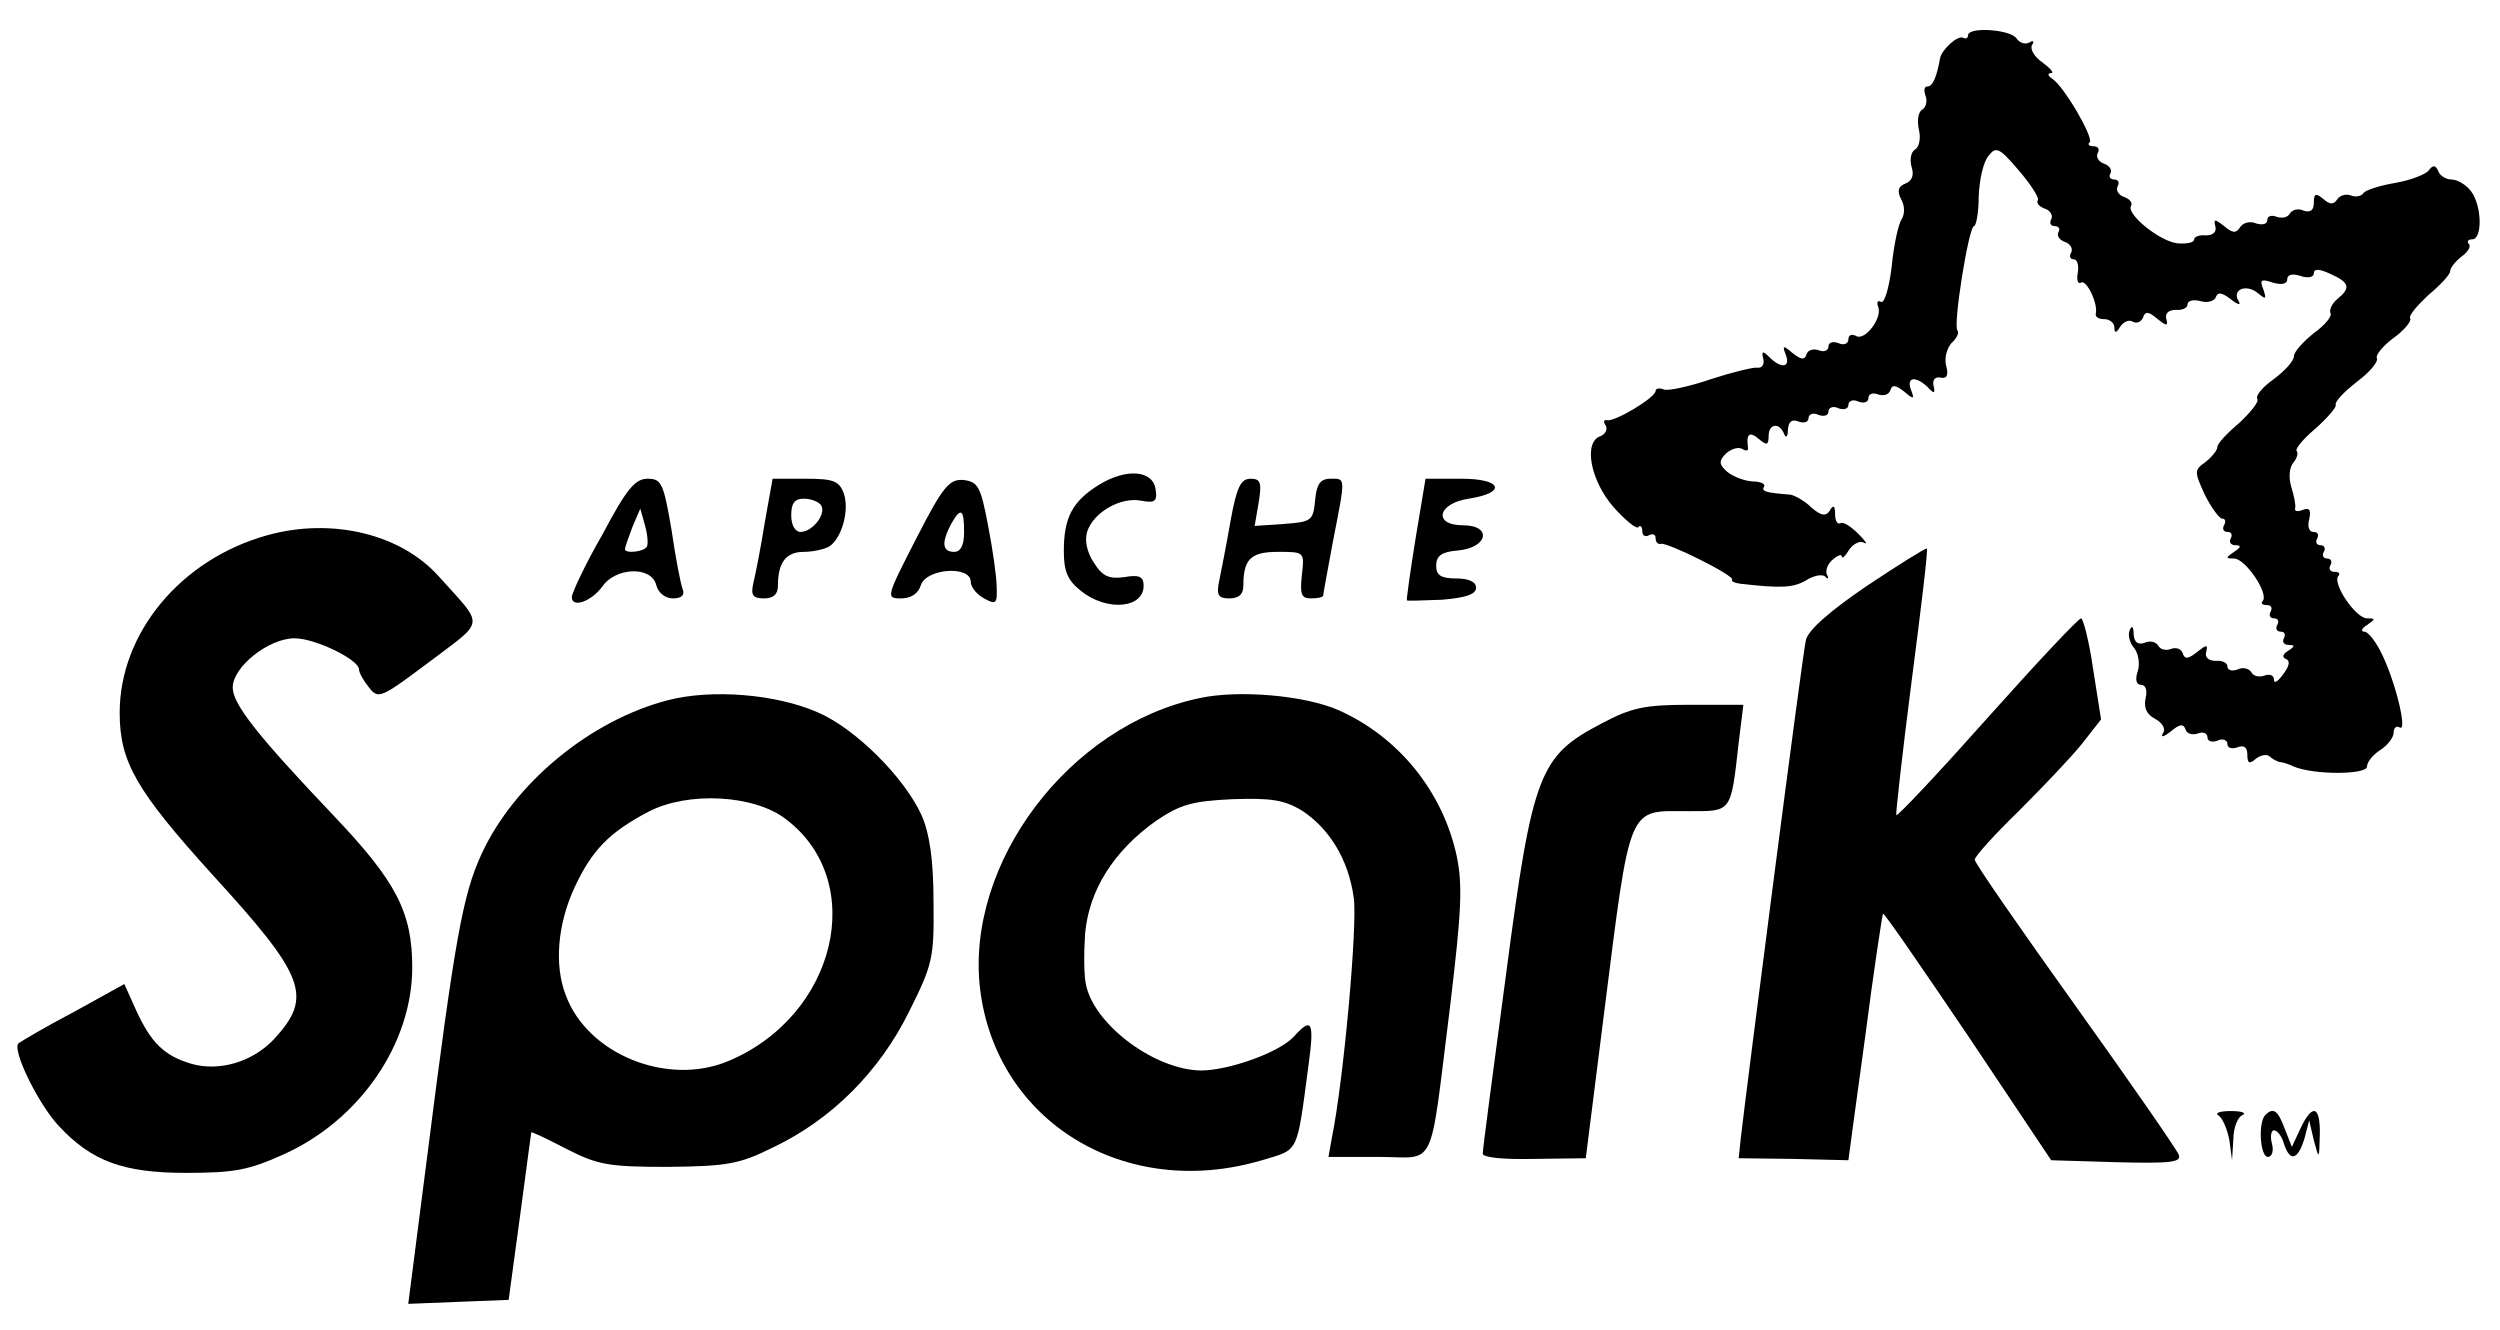
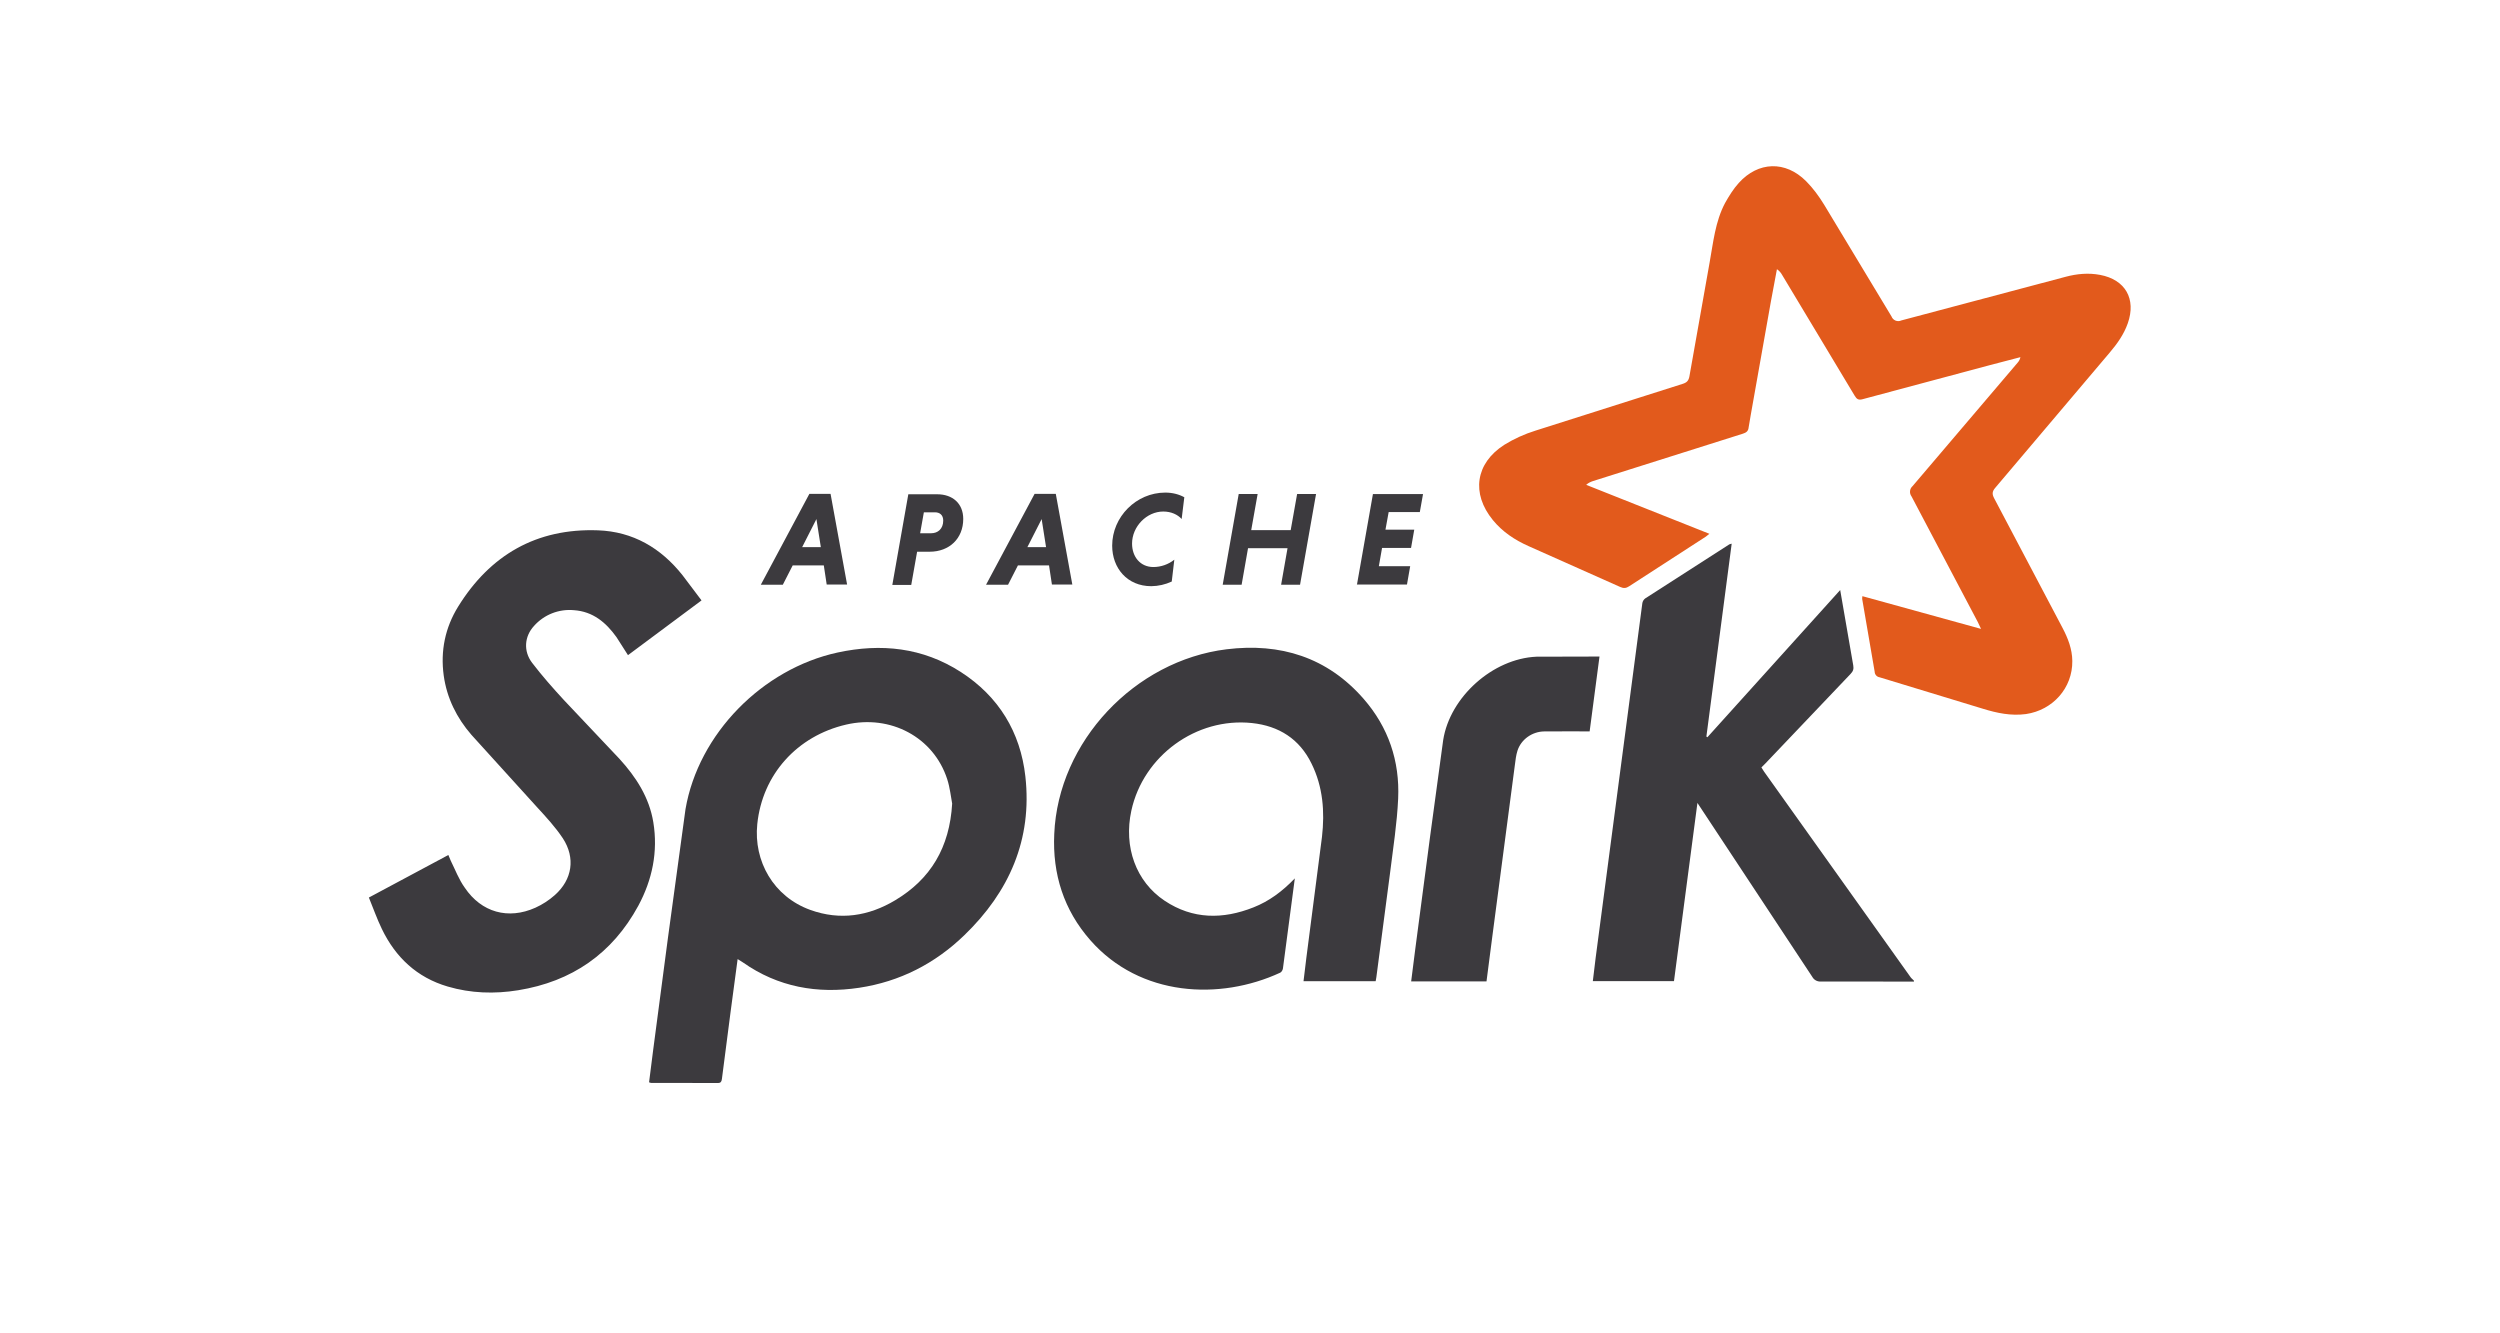
- <svg xmlns="http://www.w3.org/2000/svg" version="1.0" width="376pt" height="200pt" viewBox="0 0 376 200" preserveAspectRatio="xMidYMid meet">
-   <g transform="translate(0,200) scale(0.1,-0.1)" fill="#000000" stroke="none">
-     <path d="M2960 1947 c0 -4 -3 -6 -7 -4 -8 5 -32 -17 -35 -30 -5 -28 -11 -43 -19 -43 -5 0 -6 -6 -3 -14 3 -8 1 -17 -5 -21 -6 -3 -8 -17 -5 -30 3 -12 1 -26 -6 -30 -6 -4 -8 -15 -5 -26 4 -12 1 -21 -9 -25 -11 -4 -13 -11 -7 -23 6 -10 6 -23 1 -31 -5 -7 -12 -40 -15 -72 -4 -32 -11 -55 -16 -52 -5 3 -7 -1 -4 -8 6 -17 -21 -52 -34 -43 -6 3 -11 1 -11 -5 0 -7 -7 -10 -15 -6 -8 3 -15 1 -15 -5 0 -6 -6 -9 -14 -6 -8 3 -17 1 -19 -6 -3 -9 -8 -8 -21 2 -14 12 -16 12 -10 -3 7 -19 -7 -21 -25 -3 -10 10 -12 9 -9 -3 2 -8 -2 -14 -9 -13 -6 1 -38 -7 -69 -17 -32 -11 -64 -18 -71 -16 -7 3 -13 2 -13 -2 0 -10 -62 -47 -73 -44 -5 1 -6 -2 -2 -8 3 -5 0 -13 -8 -16 -26 -9 -15 -67 20 -107 17 -19 34 -33 37 -30 3 4 6 1 6 -6 0 -7 5 -9 10 -6 6 3 10 1 10 -4 0 -6 3 -10 8 -9 9 3 112 -48 107 -54 -2 -2 4 -5 13 -6 61 -7 79 -6 98 5 11 7 24 10 29 6 4 -5 6 -3 3 2 -3 6 0 16 8 23 8 7 14 9 14 5 0 -4 5 0 11 10 6 9 16 14 22 11 7 -4 3 2 -8 13 -11 11 -23 19 -27 16 -5 -2 -8 4 -8 14 0 13 -3 14 -8 5 -6 -9 -13 -8 -28 5 -10 10 -25 18 -31 19 -38 3 -44 5 -40 12 3 4 -5 8 -18 8 -13 1 -30 8 -38 15 -12 11 -12 16 -1 27 8 7 18 10 24 7 6 -4 10 -3 9 2 -3 20 2 25 16 13 12 -10 15 -10 15 4 0 19 16 21 23 4 3 -8 6 -5 6 6 1 12 6 16 16 12 8 -3 15 -1 15 5 0 6 7 9 15 5 8 -3 15 -1 15 5 0 6 7 9 15 5 8 -3 15 -1 15 5 0 6 7 9 15 5 8 -3 15 -1 15 5 0 6 6 9 14 6 8 -3 17 -1 19 6 3 9 8 8 21 -2 14 -12 16 -12 10 3 -7 19 7 21 25 4 10 -11 12 -10 9 2 -2 9 3 14 11 12 9 -2 12 4 8 18 -3 11 1 26 8 34 8 7 12 16 9 19 -7 7 17 157 25 157 3 0 7 20 7 45 1 25 7 52 15 61 11 14 16 12 45 -22 18 -21 31 -41 29 -45 -3 -4 2 -10 11 -13 8 -3 12 -10 9 -16 -3 -5 -1 -10 5 -10 6 0 9 -4 6 -9 -3 -5 1 -12 10 -15 8 -3 12 -10 9 -16 -3 -5 -2 -10 4 -10 5 0 8 -9 6 -20 -2 -11 0 -18 5 -15 8 5 26 -32 22 -47 -1 -5 5 -8 13 -8 8 0 15 -6 15 -12 0 -10 3 -9 9 1 5 7 13 11 19 7 6 -3 12 0 15 6 3 10 8 10 21 -1 15 -12 17 -12 14 0 -2 8 4 13 15 13 9 -1 17 3 17 8 0 6 9 8 20 5 10 -3 21 0 23 7 3 7 9 6 22 -4 10 -8 16 -10 12 -3 -11 17 11 27 29 12 12 -10 13 -9 8 6 -6 14 -3 16 14 10 14 -4 22 -2 22 5 0 7 8 9 20 5 11 -4 20 -2 20 4 0 7 8 7 25 -1 29 -13 31 -21 10 -38 -8 -7 -12 -16 -10 -21 3 -4 -8 -18 -25 -30 -16 -13 -30 -28 -30 -35 0 -7 -14 -22 -30 -34 -17 -12 -28 -25 -25 -30 3 -4 -10 -20 -27 -36 -18 -15 -33 -31 -33 -36 0 -5 -8 -15 -18 -23 -17 -12 -17 -14 -1 -49 10 -20 22 -36 26 -36 5 0 6 -4 3 -10 -3 -5 -1 -10 5 -10 6 0 8 -4 5 -10 -3 -5 0 -10 7 -10 9 0 9 -3 -2 -10 -13 -9 -13 -10 0 -10 17 0 53 -53 43 -64 -3 -3 -1 -6 6 -6 7 0 9 -4 6 -10 -3 -5 -1 -10 5 -10 6 0 8 -4 5 -10 -3 -5 -1 -10 5 -10 6 0 8 -4 5 -10 -3 -5 0 -10 7 -10 10 0 10 -2 -1 -9 -8 -5 -9 -10 -3 -12 7 -3 5 -11 -4 -23 -8 -11 -14 -15 -14 -8 0 6 -6 9 -14 6 -8 -3 -17 -1 -20 5 -4 6 -13 8 -21 4 -8 -3 -15 -1 -15 5 0 5 -8 9 -17 8 -11 0 -17 5 -15 13 3 12 1 12 -14 0 -13 -10 -18 -11 -21 -2 -2 7 -10 10 -18 7 -7 -3 -16 -1 -19 5 -4 6 -13 8 -21 4 -10 -3 -15 1 -16 13 0 12 -3 14 -6 6 -3 -7 0 -19 7 -27 6 -8 9 -23 5 -35 -4 -12 -2 -20 5 -20 7 0 10 -8 7 -20 -3 -14 1 -24 14 -31 11 -6 17 -15 12 -22 -4 -7 2 -5 12 3 13 11 19 12 22 3 2 -7 11 -9 19 -6 8 3 14 0 14 -6 0 -6 7 -8 15 -5 8 4 15 1 15 -5 0 -6 7 -8 15 -5 10 4 15 0 15 -11 0 -13 3 -15 13 -6 8 6 17 7 21 3 4 -4 11 -7 14 -8 4 0 14 -3 22 -7 32 -13 110 -12 110 0 0 7 9 18 20 25 11 7 20 19 20 26 0 7 4 11 9 8 12 -8 -5 65 -26 109 -9 19 -21 35 -27 35 -6 0 -4 5 4 10 13 9 13 10 0 10 -17 0 -53 53 -43 64 3 3 1 6 -6 6 -7 0 -9 5 -6 10 3 5 1 10 -5 10 -6 0 -8 5 -5 10 3 5 1 10 -5 10 -6 0 -8 5 -5 10 3 6 1 10 -6 10 -6 0 -9 8 -6 19 3 14 1 18 -10 14 -7 -3 -13 -2 -11 3 1 5 -2 19 -6 32 -4 14 -3 28 3 36 6 7 8 15 5 18 -2 3 10 18 28 33 18 16 32 32 31 36 -2 5 13 20 32 35 19 14 32 30 30 35 -3 4 8 18 24 30 17 12 28 26 26 30 -3 4 10 19 27 35 18 15 33 31 33 36 0 5 8 15 17 22 10 7 15 16 11 19 -3 4 -1 7 5 7 16 0 15 51 -2 73 -7 9 -20 17 -29 17 -8 0 -18 6 -20 13 -4 9 -8 9 -14 1 -4 -6 -27 -15 -50 -19 -24 -4 -45 -11 -48 -15 -3 -5 -12 -7 -19 -4 -8 3 -17 0 -21 -6 -5 -8 -11 -8 -21 1 -11 9 -14 8 -14 -6 0 -11 -5 -15 -15 -12 -8 4 -17 2 -21 -4 -3 -6 -12 -8 -20 -5 -8 3 -14 1 -14 -5 0 -6 -7 -8 -17 -5 -9 4 -20 1 -24 -6 -6 -9 -11 -9 -24 2 -14 11 -16 11 -13 -1 2 -8 -4 -13 -14 -13 -10 1 -18 -2 -18 -6 0 -5 -11 -7 -25 -6 -27 3 -77 44 -70 56 3 5 -2 11 -11 14 -8 3 -12 10 -9 16 3 5 1 10 -5 10 -6 0 -9 4 -6 9 3 5 -1 12 -10 15 -8 3 -12 10 -9 16 3 5 1 10 -6 10 -7 0 -10 3 -6 6 6 7 -39 85 -57 96 -6 4 -7 8 -1 8 5 0 -1 7 -13 16 -12 8 -19 20 -16 26 4 6 2 8 -4 4 -6 -3 -14 -1 -19 6 -9 14 -73 18 -73 5z" />
-     <path d="M1653 1271 c-40 -25 -53 -49 -53 -100 0 -31 6 -44 26 -60 39 -31 94 -26 94 8 0 14 -7 17 -29 13 -23 -3 -33 1 -46 22 -10 15 -14 33 -10 46 9 29 50 53 81 47 21 -4 25 -1 22 17 -4 29 -44 32 -85 7z" />
-     <path d="M906 1196 c-26 -45 -46 -88 -46 -94 0 -17 29 -7 46 16 20 29 74 31 81 2 3 -12 14 -20 25 -20 13 0 18 5 15 13 -3 7 -11 48 -17 90 -12 70 -15 77 -36 77 -19 0 -32 -16 -68 -84z m67 -18 c-4 -8 -33 -11 -33 -4 0 3 5 17 11 33 l12 28 7 -25 c4 -14 5 -28 3 -32z" />
-     <path d="M1150 1213 c-6 -38 -14 -78 -17 -90 -4 -18 -1 -23 16 -23 14 0 21 6 21 19 0 35 12 51 39 51 14 0 31 4 38 8 19 12 31 55 22 80 -7 19 -16 22 -58 22 l-49 0 -12 -67z m85 27 c8 -13 -13 -40 -31 -40 -8 0 -14 10 -14 25 0 18 5 25 19 25 11 0 23 -5 26 -10z" />
-     <path d="M1378 1190 c-45 -88 -46 -90 -23 -90 15 0 26 7 30 20 8 25 75 30 75 5 0 -8 9 -19 20 -25 18 -10 20 -8 19 17 0 15 -6 57 -13 93 -11 58 -15 65 -36 68 -22 2 -31 -8 -72 -88z m72 10 c0 -20 -5 -30 -15 -30 -18 0 -19 14 -5 41 15 27 20 24 20 -11z" />
-     <path d="M1851 1218 c-6 -35 -14 -75 -17 -90 -5 -23 -2 -28 15 -28 14 0 21 6 21 19 0 40 11 51 52 51 40 0 40 0 36 -35 -3 -29 -1 -35 14 -35 10 0 18 2 18 4 0 2 7 40 15 83 19 97 19 93 -4 93 -15 0 -21 -8 -23 -32 -3 -31 -5 -33 -47 -36 l-44 -3 6 35 c5 30 3 36 -12 36 -15 0 -21 -13 -30 -62z" />
-     <path d="M2129 1190 c-8 -50 -14 -92 -13 -93 1 -1 25 0 53 1 35 3 51 8 51 18 0 9 -11 14 -30 14 -23 0 -30 5 -30 19 0 15 8 21 32 23 46 4 53 38 8 38 -45 0 -38 33 9 40 58 9 50 30 -11 30 l-54 0 -15 -90z" />
-     <path d="M402 1195 c-130 -36 -222 -147 -222 -267 0 -74 25 -117 139 -243 141 -154 152 -184 93 -248 -32 -34 -82 -49 -124 -37 -41 12 -61 32 -83 80 l-18 40 -76 -42 c-42 -22 -79 -44 -83 -47 -11 -9 30 -92 60 -124 50 -54 98 -71 192 -71 72 0 94 4 147 28 115 52 193 167 193 281 0 83 -24 129 -117 227 -116 122 -153 169 -153 194 0 31 54 74 93 74 31 0 97 -32 97 -47 0 -5 7 -17 15 -27 14 -18 18 -16 90 38 86 65 84 52 15 129 -57 64 -161 89 -258 62z" />
-     <path d="M2808 1119 c-56 -38 -89 -67 -92 -82 -5 -20 -90 -679 -98 -750 l-3 -29 83 -1 c45 -1 82 -2 82 -2 0 0 11 83 25 184 13 101 26 185 27 187 2 1 59 -82 128 -184 l125 -187 99 -3 c81 -2 97 0 93 11 -3 8 -73 109 -156 225 -83 116 -151 214 -151 219 0 5 30 38 66 73 36 36 79 81 95 101 l29 37 -12 76 c-6 42 -15 76 -18 76 -4 0 -67 -67 -141 -150 -73 -82 -135 -148 -137 -146 -1 2 9 92 23 201 14 108 25 198 23 200 -2 1 -42 -24 -90 -56z" />
-     <path d="M1005 947 c-117 -30 -232 -125 -281 -232 -28 -61 -40 -127 -82 -458 l-28 -218 75 3 76 3 17 125 c9 69 17 126 17 127 1 1 24 -10 53 -25 47 -24 63 -27 153 -27 88 1 107 4 157 29 89 42 161 115 205 204 36 72 38 81 37 166 0 63 -6 103 -18 130 -26 57 -100 131 -157 155 -62 27 -158 35 -224 18z m177 -179 c124 -94 76 -296 -87 -364 -91 -38 -211 10 -244 99 -18 46 -12 108 13 162 26 56 52 83 111 114 59 31 159 26 207 -11z" />
-     <path d="M1804 950 c-196 -41 -352 -248 -330 -437 24 -200 218 -319 424 -258 56 17 52 7 70 143 9 66 5 73 -22 43 -22 -24 -98 -51 -140 -51 -68 1 -157 66 -172 126 -4 14 -4 50 -2 80 6 65 42 123 106 169 37 25 54 30 115 33 59 2 78 -1 105 -17 41 -27 70 -73 78 -131 6 -39 -15 -274 -33 -362 l-5 -28 75 0 c89 0 76 -27 108 227 17 142 19 181 10 225 -21 98 -88 180 -178 220 -50 22 -150 31 -209 18z" />
-     <path d="M2409 912 c-94 -49 -104 -74 -144 -378 -19 -142 -35 -263 -35 -269 0 -6 31 -9 77 -8 l78 1 27 214 c41 324 35 308 128 308 65 0 63 -3 75 103 l7 57 -80 0 c-68 0 -88 -4 -133 -28z" />
-     <path d="M3337 322 c6 -4 13 -21 16 -37 l4 -30 2 32 c0 17 7 34 14 36 6 3 -1 6 -18 6 -16 0 -25 -3 -18 -7z" />
-     <path d="M3407 323 c-11 -11 -8 -63 4 -63 6 0 9 9 6 20 -3 11 -1 20 3 20 5 0 12 -9 15 -20 9 -28 21 -25 31 8 l7 27 7 -30 c8 -30 8 -29 9 8 1 44 -11 48 -29 10 l-13 -28 -11 28 c-10 27 -17 32 -29 20z" />
+ <svg xmlns="http://www.w3.org/2000/svg" xmlns:xlink="http://www.w3.org/1999/xlink" viewBox="-7.872 -3.87 124.764 62.137" height="267" width="501">
+   <g fill-rule="evenodd">
+     <path d="M90.988 25.327l-.152-.322-3.313-6.28a.38.38 0 0 1 .055-.514l5.24-6.157a.57.57 0 0 0 .14-.277l-1.53.4-6.352 1.7c-.197.053-.287-.005-.385-.168L81.07 7.68a.82.82 0 0 0-.263-.293l-.3 1.605-1.007 5.67-.104.613c-.017.195-.117.267-.293.323l-7.482 2.365c-.1.035-.216.08-.334.186l6.15 2.444-.18.142-3.825 2.476c-.152.1-.273.113-.444.036l-4.578-2.04c-.685-.306-1.3-.712-1.78-1.3-1.085-1.327-.87-2.836.575-3.758a6.82 6.82 0 0 1 1.545-.703l7.35-2.335c.205-.064.3-.156.34-.38l1.006-5.67c.182-1 .28-2.046.77-2.972.2-.356.415-.704.684-1.003.973-1.08 2.332-1.122 3.36-.093.347.347.646.757.904 1.178l3.36 5.573a.36.36 0 0 0 .492.2l8.2-2.178c.565-.15 1.136-.204 1.715-.095 1.262.236 1.813 1.197 1.386 2.415-.194.555-.53 1.024-.906 1.467L91.7 18.3c-.157.183-.16.316-.052.52l3.414 6.473c.272.517.48 1.053.486 1.646.014 1.35-.973 2.453-2.314 2.65-.75.1-1.45-.05-2.152-.267l-5.15-1.568a.29.29 0 0 1-.248-.282l-.622-3.624c-.006-.033.004-.07.01-.143l5.915 1.632" fill="#e25a1c" />
+     <g fill="#3c3a3e">
+       <path d="M87.645 42.94l-4.64-.004a.45.45 0 0 1-.434-.233l-5.732-8.68-1.17 8.894h-4.05l.14-1.156 2.33-17.7a.37.37 0 0 1 .14-.24l4.2-2.7c.02-.013.05-.015.12-.035l-1.263 9.626.05.034 6.628-7.347.652 3.764c.034.184-.015.3-.138.427l-4.246 4.462-.2.2.13.206 7.32 10.27c.044.062.108.1.163.166v.054m-48-8.898c-.062-.316-.106-.78-.246-1.212-.678-2.092-2.825-3.24-5.047-2.723-2.438.567-4.18 2.484-4.432 4.97-.187 1.84.804 3.613 2.647 4.278 1.484.536 2.913.312 4.24-.484 1.76-1.055 2.713-2.622 2.84-4.83zM28.94 41.817l-.347 2.598-.438 3.386c-.017.132-.057.2-.198.2l-3.337-.005c-.025 0-.05-.014-.1-.03l.203-1.6.74-5.615.875-6.416c.646-3.765 3.84-7 7.588-7.817 2.173-.47 4.252-.252 6.15.97 1.892 1.22 2.977 3 3.224 5.215.35 3.147-.808 5.76-3.044 7.92-1.467 1.42-3.224 2.32-5.25 2.625-2.087.315-4.05-.033-5.8-1.264-.065-.045-.134-.084-.245-.154" />
+       <path d="M27.126 23.926l-3.658 2.723-.573-.898c-.524-.732-1.175-1.28-2.12-1.346a2.37 2.37 0 0 0-1.996.785c-.48.52-.542 1.257-.094 1.843.493.645 1.033 1.258 1.584 1.855l2.776 2.938c.826.906 1.484 1.922 1.687 3.16.242 1.472-.052 2.874-.748 4.168-1.3 2.394-3.318 3.784-5.997 4.218-1.183.192-2.363.154-3.518-.186-1.532-.45-2.6-1.455-3.284-2.873-.242-.5-.428-1.03-.648-1.568l3.967-2.123.12.288c.225.45.4.93.7 1.346.828 1.23 2.166 1.606 3.523.997a3.86 3.86 0 0 0 .97-.63c.874-.776 1.038-1.857.4-2.834-.372-.56-.837-1.064-1.3-1.567l-3.265-3.6c-.73-.843-1.224-1.827-1.38-2.956-.17-1.233.075-2.397.717-3.435 1.595-2.58 3.914-3.923 6.98-3.812 1.748.063 3.14.88 4.22 2.24l.947 1.255M56.748 37.78l-.595 4.508c-.01.075-.07.176-.133.206-3.018 1.398-6.993 1.203-9.472-1.612-1.332-1.512-1.9-3.307-1.807-5.304.193-4.623 4.026-8.658 8.6-9.222 2.678-.33 5.026.394 6.84 2.474 1.236 1.417 1.807 3.1 1.723 4.977-.056 1.234-.25 2.462-.403 3.7l-.685 5.214c-.008.062-.02.123-.035.2h-3.6l.143-1.18.778-6.022c.143-1.252.053-2.495-.52-3.655-.6-1.233-1.63-1.885-2.974-2.027-2.78-.294-5.426 1.638-6.02 4.374-.392 1.806.226 3.538 1.664 4.495 1.402.933 2.904.936 4.432.33.775-.306 1.435-.792 2.063-1.447m15.206-11.08l-.493 3.744c-.763 0-1.512-.004-2.26.002-.606.005-1.16.396-1.342.963-.07.222-.098.46-.128.7l-1.134 8.625-.283 2.186h-3.76l.206-1.622.736-5.588.656-4.833c.338-2.153 2.48-4.064 4.652-4.16l3.148-.008" />
+     </g>
  </g>
+   <g fill="#3c3a3e">
+     <use xlink:href="#A" />
+     <path d="M38.786 19.52h-.552l-.186 1.045h.552c.333 0 .6-.22.6-.632 0-.273-.167-.413-.413-.413zm-1.337-.9h1.45c.76 0 1.3.452 1.3 1.23 0 .978-.692 1.637-1.677 1.637h-.625l-.293 1.657h-.944l.798-4.525" />
+     <use xlink:href="#A" x="11.24" />
+     <path d="M50.607 22.974a2.48 2.48 0 0 1-1.025.233c-1.197 0-1.95-.9-1.95-2.023 0-1.437 1.2-2.648 2.65-2.648.36 0 .685.086.95.233l-.133 1.085c-.2-.22-.52-.373-.918-.373-.825 0-1.557.746-1.557 1.6 0 .66.412 1.17 1.065 1.17a1.69 1.69 0 0 0 1.044-.366l-.127 1.078m5.776-1.653h-1.97l-.32 1.823h-.944l.798-4.525h.945l-.32 1.8h1.97l.32-1.8h.945l-.798 4.525h-.945l.32-1.823m3.464 1.824l.798-4.525h2.5l-.16.9H61.43l-.16.878h1.437l-.16.912H61.1l-.16.912h1.564l-.16.912h-2.508" />
+   </g>
+   <defs>
+     <path id="A" d="M32.16 21.258h.932l-.22-1.4zm1.078.912h-1.55l-.493.965h-1.098L32.52 18.6h1.058l.825 4.525h-1.018l-.146-.965" />
+   </defs>
</svg>
